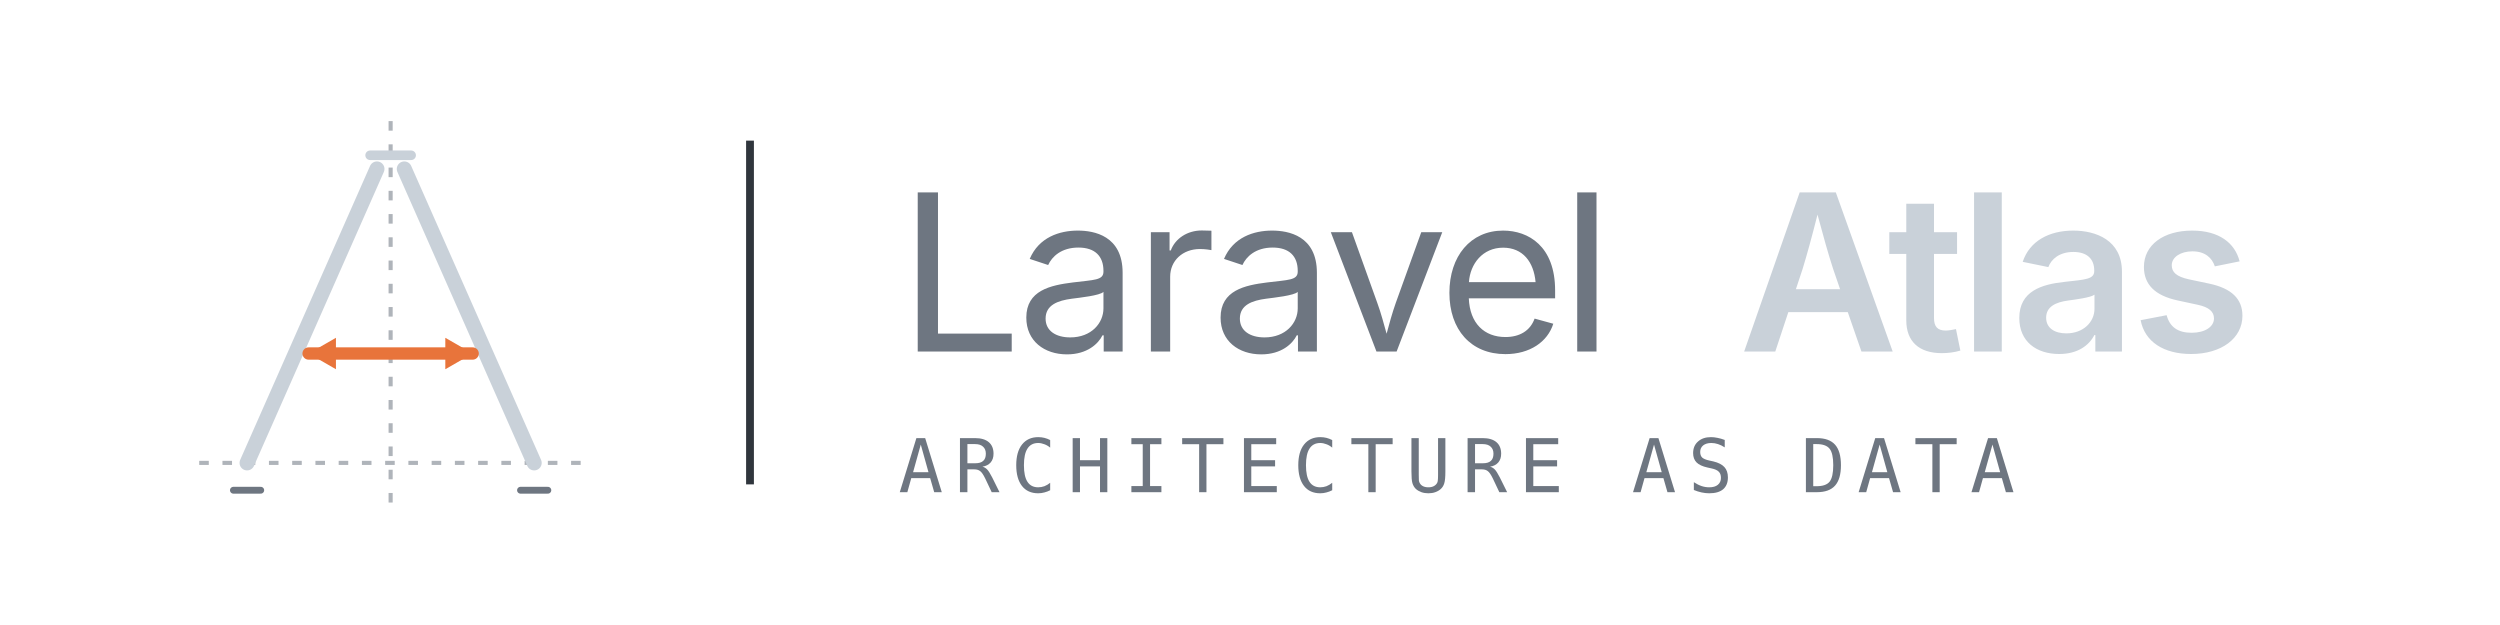
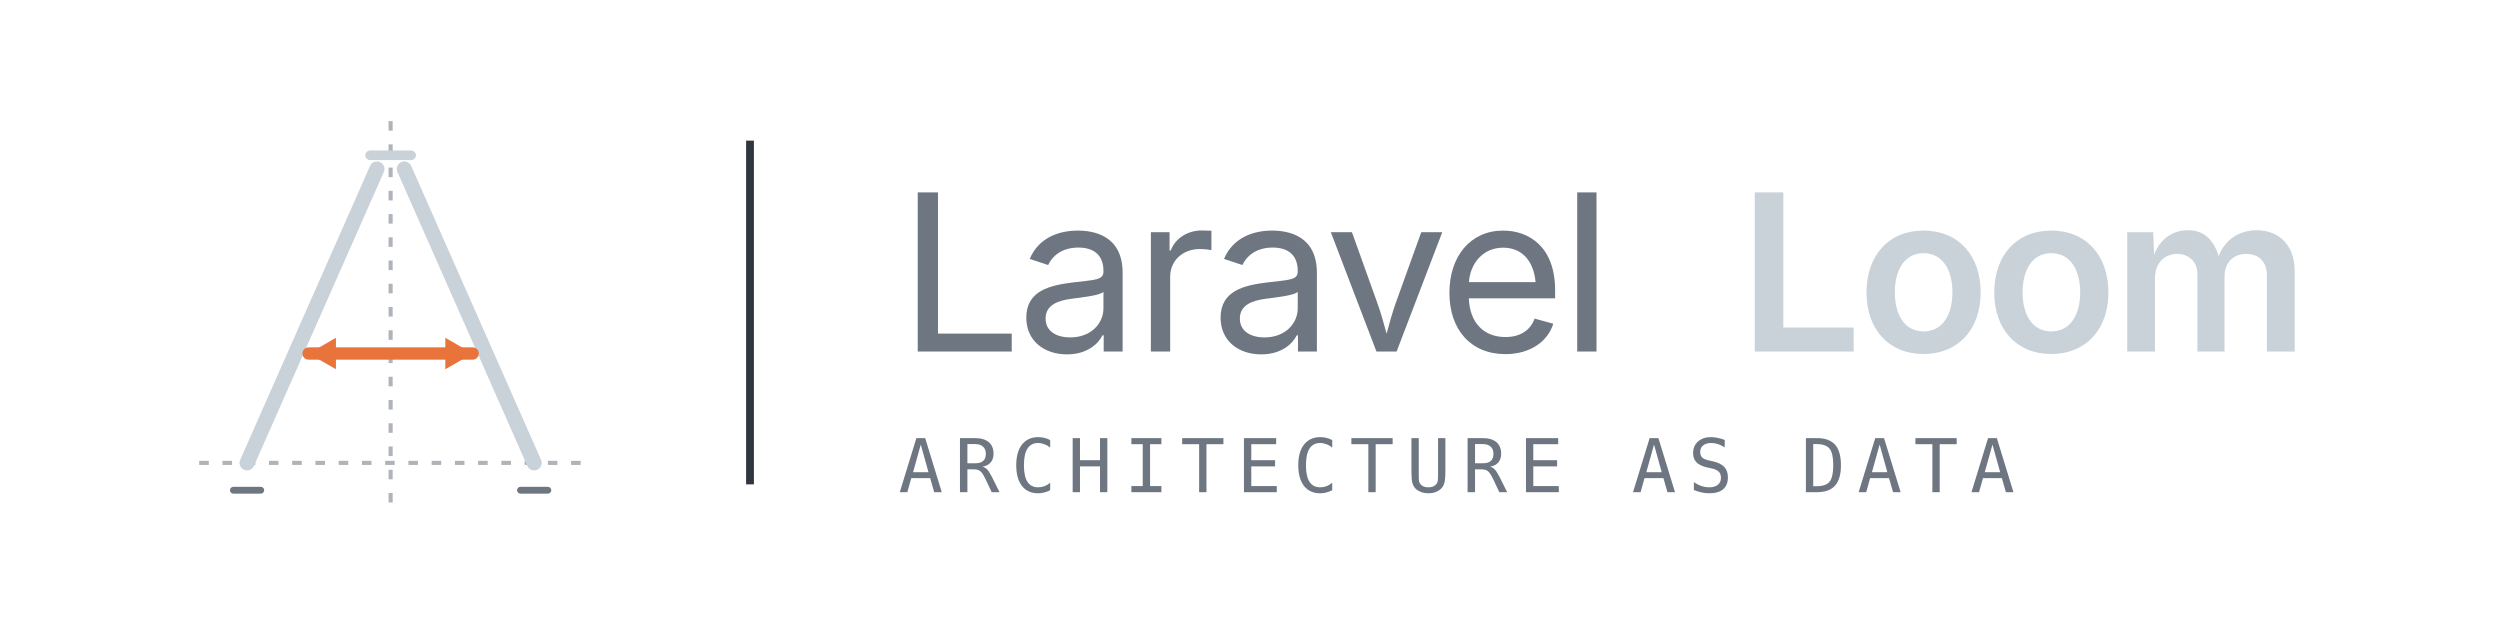
- <svg xmlns="http://www.w3.org/2000/svg" viewBox="0 0 320 80" width="320" height="80" role="img" aria-label="Laravel Atlas — Architecture as data">
+ <svg xmlns="http://www.w3.org/2000/svg" viewBox="0 0 320 80" width="320" height="80" role="img" aria-label="Laravel Loom — Architecture as data">
  <g transform="translate(22 12) scale(0.875)">
    <line x1="32" y1="4" x2="32" y2="60" stroke="#6e7681" stroke-width="0.6" stroke-dasharray="1.4 2" opacity="0.55" />
    <line x1="4" y1="54" x2="60" y2="54" stroke="#6e7681" stroke-width="0.6" stroke-dasharray="1.4 2" opacity="0.55" />
    <line x1="11" y1="54" x2="30" y2="11" stroke="#c9d1d9" stroke-width="2.2" stroke-linecap="round" />
    <line x1="34" y1="11" x2="53" y2="54" stroke="#c9d1d9" stroke-width="2.2" stroke-linecap="round" />
    <line x1="29" y1="9" x2="35" y2="9" stroke="#c9d1d9" stroke-width="1.4" stroke-linecap="round" />
    <line x1="9" y1="58" x2="13" y2="58" stroke="#6e7681" stroke-width="1" stroke-linecap="round" />
    <line x1="51" y1="58" x2="55" y2="58" stroke="#6e7681" stroke-width="1" stroke-linecap="round" />
    <line x1="20" y1="38" x2="44" y2="38" stroke="#E8743B" stroke-width="1.8" stroke-linecap="round" />
    <polygon points="20,38 24,35.7 24,40.3" fill="#E8743B" />
    <polygon points="44,38 40,35.7 40,40.3" fill="#E8743B" />
  </g>
  <line x1="96" y1="18" x2="96" y2="62" stroke="#30363d" stroke-width="1" />
  <g font-family="&quot;Geist&quot;, &quot;Inter&quot;, ui-sans-serif, system-ui, -apple-system, &quot;Segoe UI&quot;, Roboto, sans-serif">
    <text x="115" y="45" font-size="28" font-weight="600" letter-spacing="-0.7" fill="#c9d1d9">
      <tspan font-weight="400" fill="#6e7681">Laravel</tspan>
-       <tspan dx="9">Atlas</tspan>
+       <tspan dx="9">Loom</tspan>
    </text>
    <text x="115" y="63" font-family="&quot;JetBrains Mono&quot;, &quot;Fira Code&quot;, &quot;Cascadia Code&quot;, ui-monospace, &quot;SFMono-Regular&quot;, Menlo, Consolas, monospace" font-size="9.5" letter-spacing="1.5" fill="#6e7681">ARCHITECTURE AS DATA</text>
  </g>
</svg>
